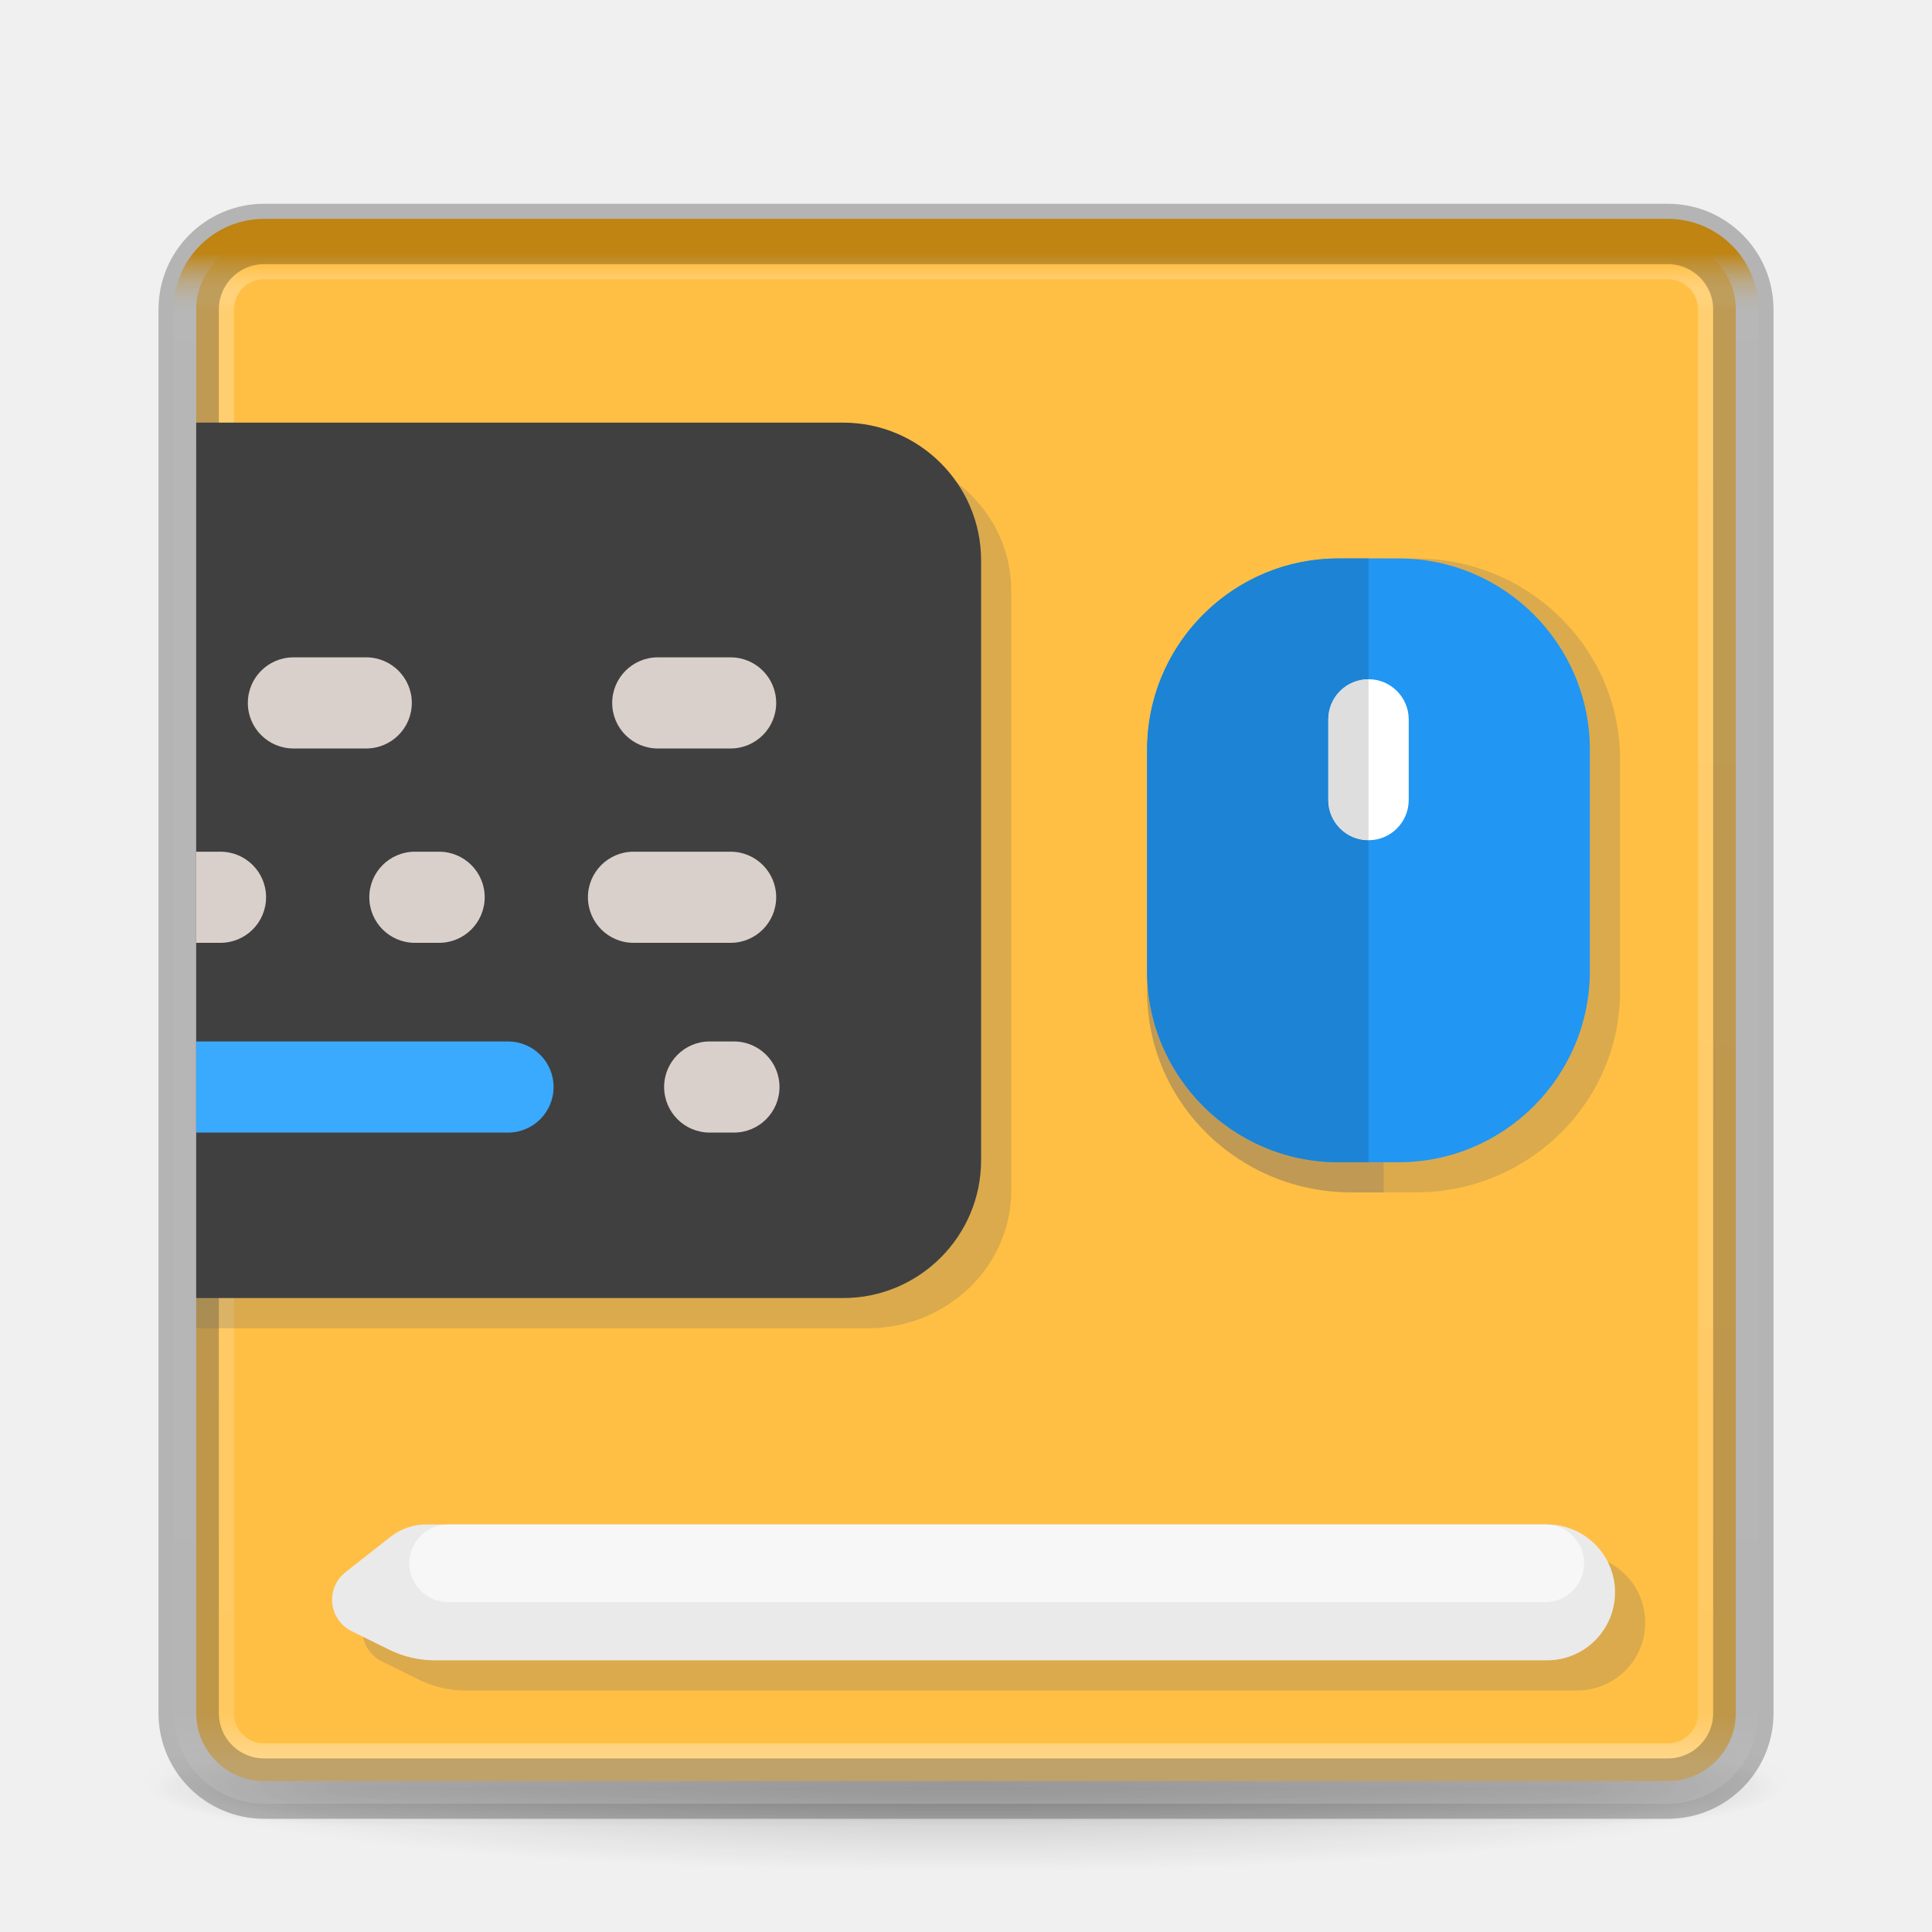
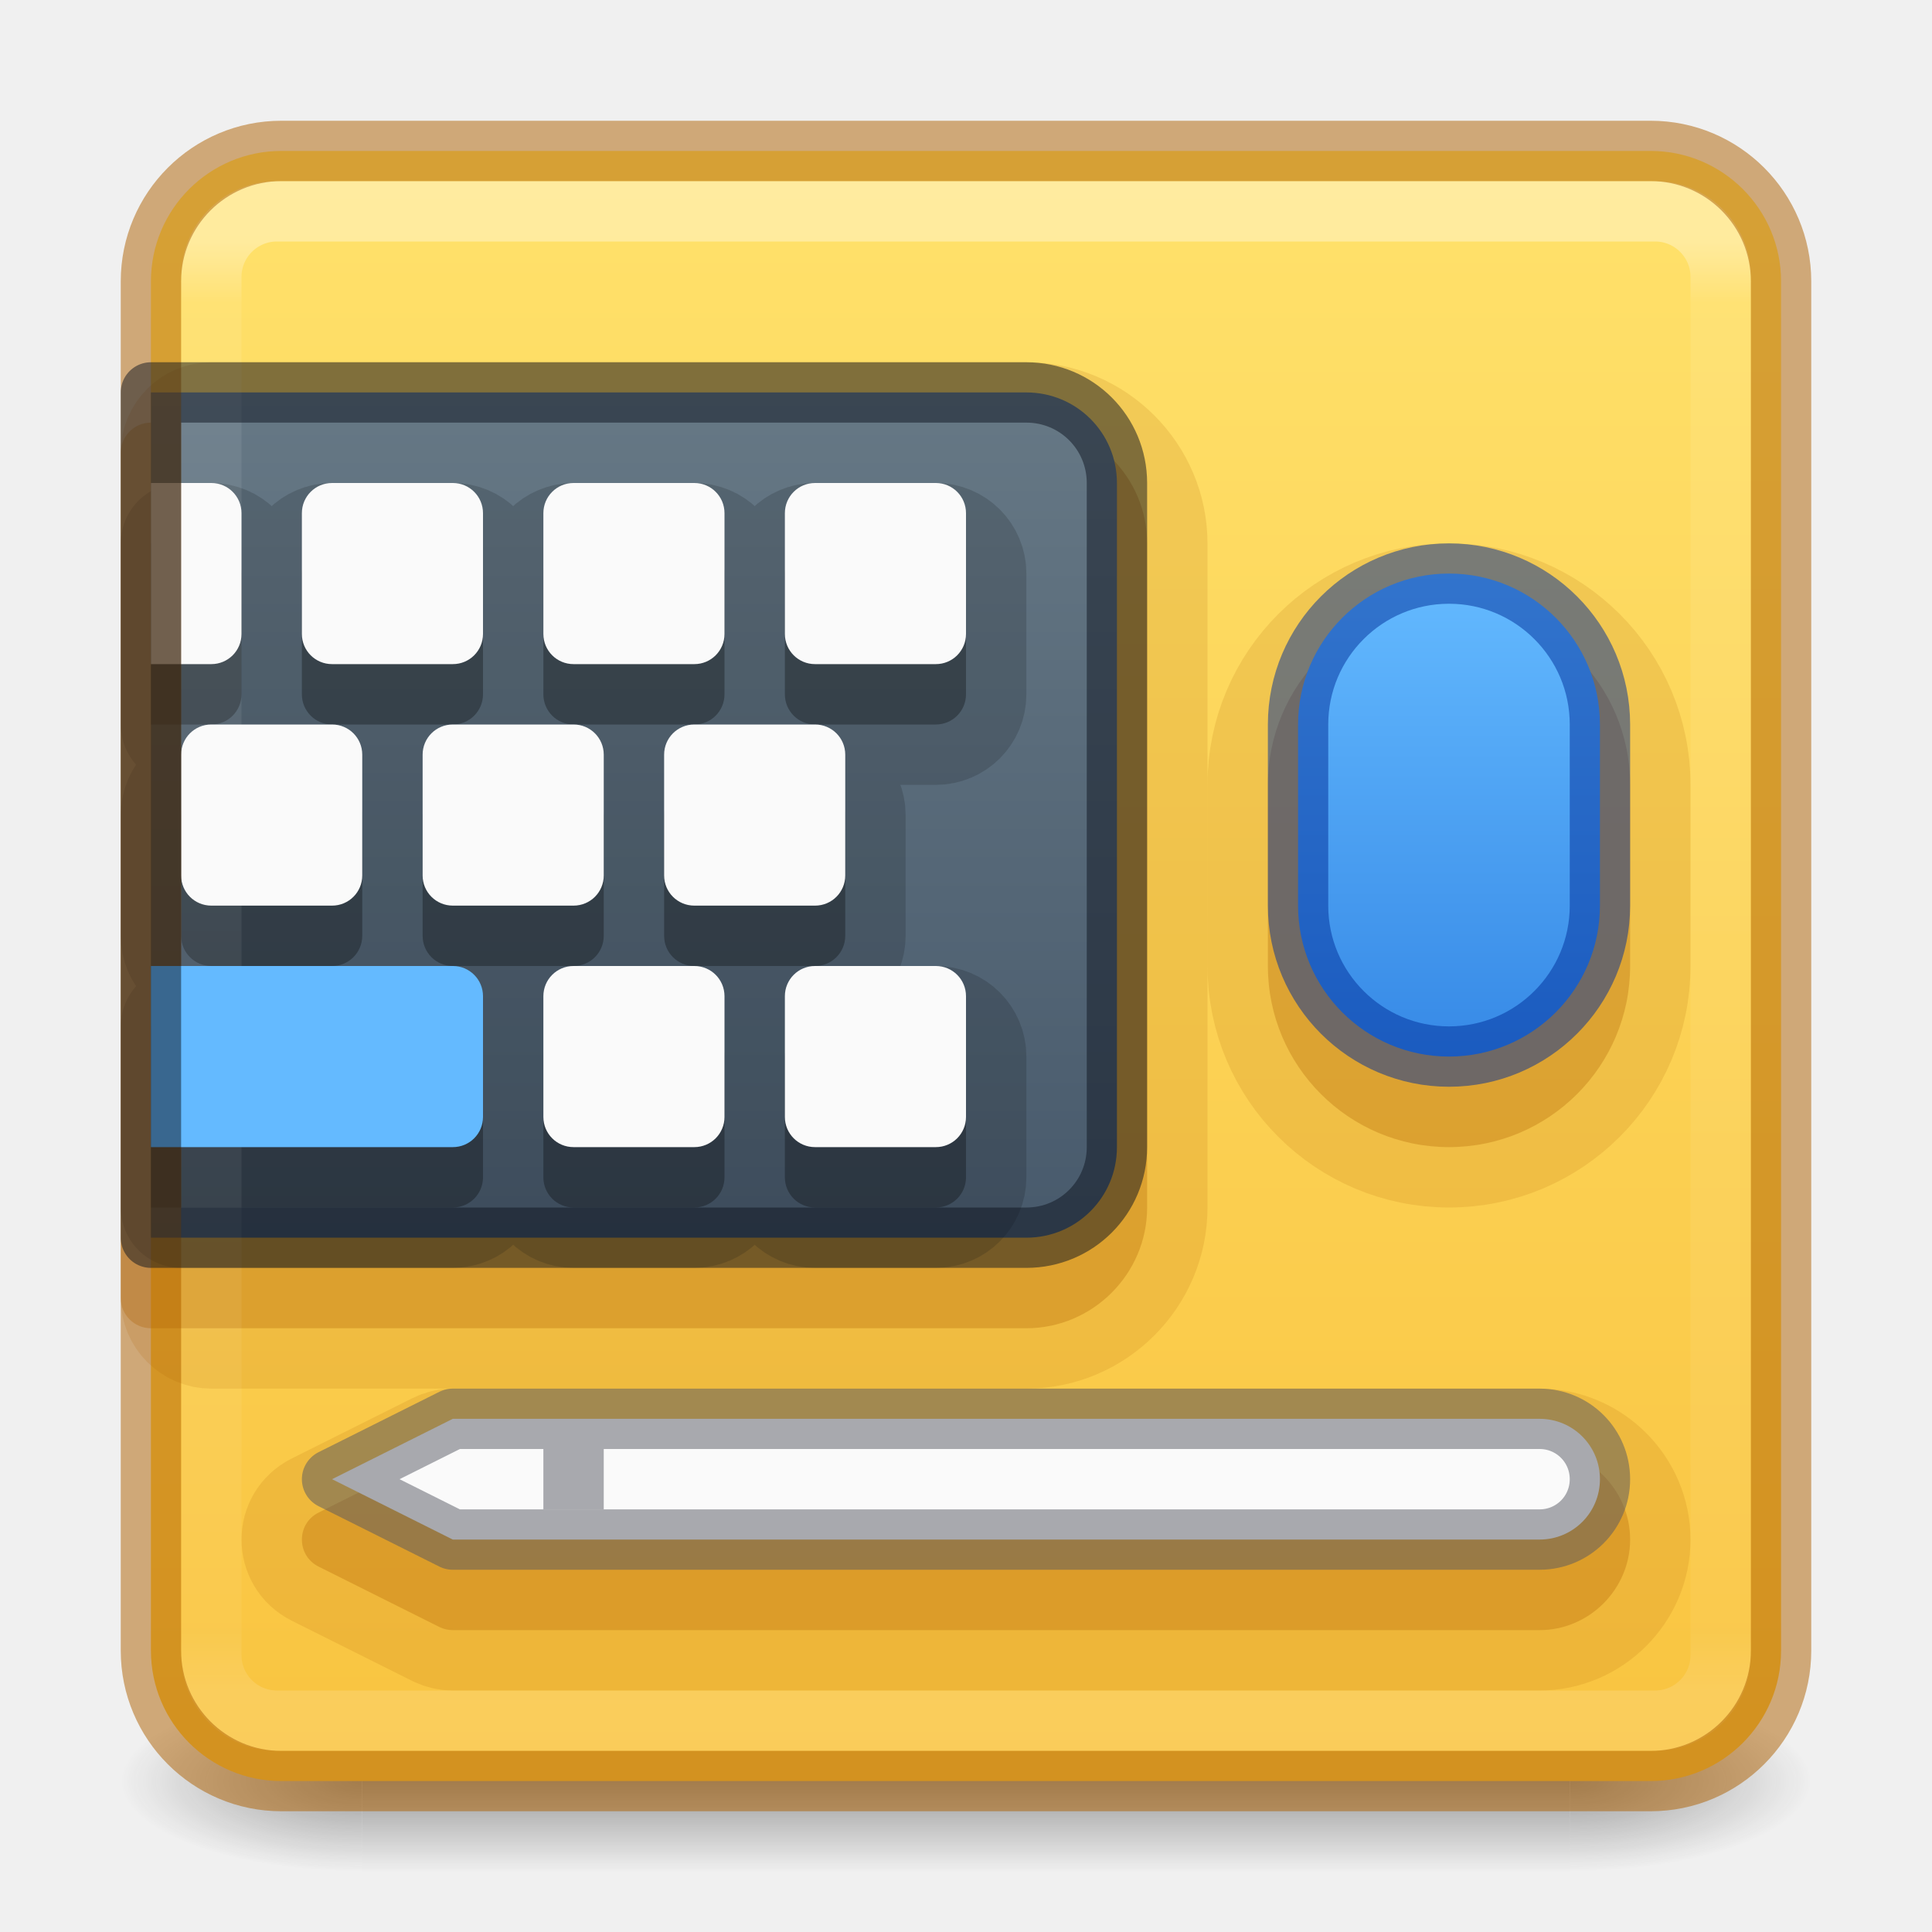
- <svg xmlns="http://www.w3.org/2000/svg" width="32" height="32" viewBox="0 0 32 32" fill="none">
-   <path opacity="0.2" d="M29.75 29.5C29.749 29.898 28.3 30.28 25.722 30.561C23.143 30.842 19.646 31 16 31C12.354 31 8.857 30.842 6.278 30.561C3.7 30.28 2.251 29.898 2.25 29.5C2.25 29.303 2.605 29.108 3.296 28.926C3.987 28.744 5 28.579 6.276 28.44C7.553 28.3 9.069 28.19 10.738 28.114C12.406 28.039 14.194 28 16 28C17.806 28 19.594 28.039 21.262 28.114C22.931 28.19 24.447 28.3 25.724 28.44C27 28.579 28.013 28.744 28.704 28.926C29.395 29.108 29.75 29.303 29.75 29.5Z" fill="url(#paint0_radial)" />
-   <g opacity="0.4">
-     <path opacity="0.4" d="M29.5 29H25.947V30.25H29.5V29Z" fill="url(#paint1_radial)" />
-     <path opacity="0.4" d="M2.5 30.25H6.053V29H2.5V30.25Z" fill="url(#paint2_radial)" />
-     <path opacity="0.4" d="M25.947 29H6.053V30.25H25.947V29Z" fill="url(#paint3_linear)" />
+ <svg xmlns="http://www.w3.org/2000/svg" xmlns:xlink="http://www.w3.org/1999/xlink" id="svg6860" height="32" width="32" version="1.1">
+   <defs id="defs6862">
+     <linearGradient id="linearGradient914">
+       <stop id="stop910" offset="0" style="stop-color:#667885;stop-opacity:1" />
+       <stop id="stop912" offset="1" style="stop-color:#485a6c;stop-opacity:1" />
+     </linearGradient>
+     <linearGradient id="linearGradient879">
+       <stop id="stop875" offset="0" style="stop-color:#64baff;stop-opacity:1" />
+       <stop id="stop877" offset="1" style="stop-color:#3689e6;stop-opacity:1" />
+     </linearGradient>
+     <linearGradient id="linearGradient857">
+       <stop id="stop853" offset="0" style="stop-color:#ffe16b;stop-opacity:1" />
+       <stop id="stop855" offset="1" style="stop-color:#f9c440;stop-opacity:1" />
+     </linearGradient>
+     <linearGradient gradientTransform="matrix(0.422101,0,0,0.422101,-52.55959,1.774787)" gradientUnits="userSpaceOnUse" xlink:href="#linearGradient5803-0" id="linearGradient5915" y2="54.78" x2="167.983" y1="8.508" x1="167.983" />
+     <linearGradient id="linearGradient5803-0">
+       <stop offset="0" style="stop-color:#fff5ef;stop-opacity:1" id="stop5805-3" />
+       <stop offset="1" style="stop-color:#fef8dd;stop-opacity:1" id="stop5807-4" />
+     </linearGradient>
+     <linearGradient gradientTransform="matrix(0.6756757,0,0,0.6756757,-0.216217,-0.2162063)" gradientUnits="userSpaceOnUse" xlink:href="#linearGradient3924-0" id="linearGradient4161" y2="41.76" x2="24" y1="6.24" x1="24" />
+     <linearGradient id="linearGradient3924-0">
+       <stop offset="0" style="stop-color:#ffffff;stop-opacity:1" id="stop3926-6" />
+       <stop offset="0.042" style="stop-color:#ffffff;stop-opacity:0.235" id="stop3928-3" />
+       <stop offset="0.958" style="stop-color:#ffffff;stop-opacity:0.157" id="stop3930-2" />
+       <stop offset="1" style="stop-color:#ffffff;stop-opacity:0.392" id="stop3932-62" />
+     </linearGradient>
+     <radialGradient gradientTransform="matrix(2.175537,0,0,1.4,26.7014,-17.4)" gradientUnits="userSpaceOnUse" xlink:href="#linearGradient3688-166-749-6" id="radialGradient2976" fy="43.5" fx="4.993" r="2.5" cy="43.5" cx="4.993" />
+     <linearGradient id="linearGradient3688-166-749-6">
+       <stop offset="0" style="stop-color:#181818;stop-opacity:1" id="stop2883-8" />
+       <stop offset="1" style="stop-color:#181818;stop-opacity:0" id="stop2885-3" />
+     </linearGradient>
+     <radialGradient gradientTransform="matrix(2.175537,0,0,1.4,-21.2986,-104.4)" gradientUnits="userSpaceOnUse" xlink:href="#linearGradient3688-464-309-7" id="radialGradient2978" fy="43.5" fx="4.993" r="2.5" cy="43.5" cx="4.993" />
+     <linearGradient id="linearGradient3688-464-309-7">
+       <stop offset="0" style="stop-color:#181818;stop-opacity:1" id="stop2889-0" />
+       <stop offset="1" style="stop-color:#181818;stop-opacity:0" id="stop2891-66" />
+     </linearGradient>
+     <linearGradient gradientTransform="matrix(0.9693878,0,0,1,0.7346938,0)" gradientUnits="userSpaceOnUse" xlink:href="#linearGradient3702-501-757-3" id="linearGradient2980" y2="39.999" x2="25.058" y1="47.028" x1="25.058" />
+     <linearGradient id="linearGradient3702-501-757-3">
+       <stop offset="0" style="stop-color:#181818;stop-opacity:0" id="stop2895-3" />
+       <stop offset="0.5" style="stop-color:#181818;stop-opacity:1" id="stop2897-28" />
+       <stop offset="1" style="stop-color:#181818;stop-opacity:0" id="stop2899-8" />
+     </linearGradient>
+     <linearGradient gradientUnits="userSpaceOnUse" y2="29.133" x2="17" y1="3" x1="17" id="linearGradient859" xlink:href="#linearGradient857" />
+     <linearGradient gradientUnits="userSpaceOnUse" y2="17.5" x2="24" y1="9.5" x1="24" id="linearGradient881" xlink:href="#linearGradient879" />
+     <linearGradient gradientUnits="userSpaceOnUse" y2="20.5" x2="10" y1="6.5" x1="10" id="linearGradient916" xlink:href="#linearGradient914" />
+   </defs>
+   <g transform="matrix(0.6999997,0,0,0.3333336,-0.8000002,15.33333)" id="g2036-2" style="display:inline">
+     <g transform="matrix(1.052632,0,0,1.285713,-1.263158,-13.42854)" id="g3712-3" style="opacity:0.4">
+       <rect width="5.429" height="7" x="37.571" y="40" id="rect2801-0" style="fill:url(#radialGradient2976);fill-opacity:1;stroke:none;stroke-width:1" />
+       <rect width="5.429" height="7" x="-10.429" y="-47" transform="scale(-1)" id="rect3696-2" style="fill:url(#radialGradient2978);fill-opacity:1;stroke:none;stroke-width:1" />
+       <rect width="27.143" height="7" x="10.429" y="40" id="rect3700-1" style="fill:url(#linearGradient2980);fill-opacity:1;stroke:none;stroke-width:1" />
+     </g>
  </g>
-   <path d="M27.625 4H4.375C3.754 4 3.25 4.504 3.25 5.125V28.375C3.25 28.996 3.754 29.5 4.375 29.5H27.625C28.246 29.5 28.75 28.996 28.75 28.375V5.125C28.75 4.504 28.246 4 27.625 4Z" fill="#FFBF44" />
-   <path d="M27.625 4.125H4.375C3.823 4.125 3.375 4.573 3.375 5.125V28.375C3.375 28.928 3.823 29.375 4.375 29.375H27.625C28.177 29.375 28.625 28.928 28.625 28.375V5.125C28.625 4.573 28.177 4.125 27.625 4.125Z" stroke="url(#paint4_linear)" stroke-linecap="round" stroke-linejoin="round" />
-   <path opacity="0.25" d="M27.625 3.875H4.375C3.685 3.875 3.125 4.435 3.125 5.125V28.375C3.125 29.066 3.685 29.625 4.375 29.625H27.625C28.315 29.625 28.875 29.066 28.875 28.375V5.125C28.875 4.435 28.315 3.875 27.625 3.875Z" stroke="black" />
-   <path d="M14.377 7.5H3.25V22H14.377C15.685 22 16.75 20.977 16.75 19.718V9.781C16.75 8.523 15.685 7.5 14.377 7.5Z" fill="#696969" fill-opacity="0.24" />
-   <path d="M13.965 7H3.25V21.5H13.965C15.225 21.5 16.25 20.477 16.25 19.218V9.281C16.25 8.023 15.225 7 13.965 7Z" fill="#404040" />
-   <path d="M12.157 17.25H11.754C11.338 17.25 11 17.588 11 18.004C11 18.421 11.338 18.759 11.754 18.759H12.157C12.573 18.759 12.911 18.421 12.911 18.004C12.911 17.588 12.573 17.25 12.157 17.25Z" fill="#DAD0CB" />
-   <path d="M6.117 14.861C6.117 15.278 6.454 15.616 6.871 15.616H7.273C7.69 15.616 8.028 15.278 8.028 14.861C8.028 14.445 7.69 14.107 7.273 14.107H6.871C6.454 14.107 6.117 14.445 6.117 14.861Z" fill="#DAD0CB" />
-   <path d="M4.859 12.397H6.066C6.483 12.397 6.821 12.059 6.821 11.643C6.821 11.226 6.483 10.888 6.066 10.888H4.859C4.443 10.888 4.105 11.226 4.105 11.643C4.105 12.059 4.443 12.397 4.859 12.397Z" fill="#DAD0CB" />
-   <path d="M10.895 12.397H12.102C12.518 12.397 12.856 12.059 12.856 11.643C12.856 11.226 12.518 10.888 12.102 10.888H10.895C10.478 10.888 10.14 11.226 10.14 11.643C10.14 12.059 10.478 12.397 10.895 12.397Z" fill="#DAD0CB" />
-   <path d="M12.102 14.107H10.492C10.076 14.107 9.738 14.445 9.738 14.861C9.738 15.278 10.076 15.616 10.492 15.616H12.102C12.518 15.616 12.856 15.278 12.856 14.861C12.856 14.445 12.518 14.107 12.102 14.107Z" fill="#DAD0CB" />
-   <path d="M3.652 14.107H3.25V15.616H3.652C4.069 15.616 4.407 15.278 4.407 14.861C4.407 14.445 4.069 14.107 3.652 14.107Z" fill="#DAD0CB" />
-   <path d="M8.415 17.25H3.25C3.25 17.25 3.25 17.588 3.25 18.004C3.25 18.421 3.25 18.759 3.25 18.759H8.415C8.831 18.759 9.169 18.421 9.169 18.004C9.169 17.588 8.831 17.25 8.415 17.25Z" fill="#3AAAFF" />
-   <path d="M7.083 25.877C7.228 25.794 7.391 25.75 7.558 25.75H26.125C26.746 25.75 27.25 26.254 27.25 26.875V26.875C27.25 27.496 26.746 28 26.125 28H7.7C7.439 28 7.182 27.94 6.948 27.825L6.324 27.517C6.125 27.419 6 27.217 6 26.996V26.996C6 26.818 6.082 26.65 6.222 26.54L6.97 25.953C7.006 25.925 7.044 25.899 7.083 25.877V25.877Z" fill="#696969" fill-opacity="0.24" />
-   <rect x="7.28" y="25.75" width="19.458" height="1.286" rx="0.643" fill="#696969" fill-opacity="0.24" />
-   <path d="M6.583 25.377C6.728 25.294 6.891 25.25 7.058 25.25H25.625C26.246 25.25 26.75 25.754 26.75 26.375V26.375C26.75 26.996 26.246 27.5 25.625 27.5H7.2C6.939 27.5 6.682 27.44 6.448 27.325L5.824 27.017C5.625 26.919 5.5 26.717 5.5 26.496V26.496C5.5 26.318 5.582 26.15 5.722 26.04L6.47 25.453C6.506 25.425 6.544 25.399 6.583 25.377V25.377Z" fill="#EAEAEA" />
-   <rect x="6.78" y="25.25" width="19.458" height="1.286" rx="0.643" fill="#F7F7F7" />
-   <path d="M23.451 19.75H22.383C20.517 19.75 19 18.258 19 16.425V12.575C19 10.742 20.517 9.25 22.383 9.25H23.451C25.316 9.25 26.833 10.742 26.833 12.575V16.425C26.833 18.258 25.316 19.75 23.451 19.75Z" fill="#696969" fill-opacity="0.24" />
-   <path d="M22.917 14.15C22.523 14.15 22.204 13.836 22.204 13.45V12.05C22.204 11.664 22.523 11.35 22.917 11.35C23.311 11.35 23.629 11.664 23.629 12.05V13.45C23.629 13.836 23.311 14.15 22.917 14.15Z" fill="#696969" fill-opacity="0.24" />
-   <path d="M22.917 9.25H22.383C22.323 9.25 22.264 9.251 22.204 9.254C20.422 9.346 19 10.8 19 12.575V16.425C19 18.258 20.517 19.75 22.383 19.75H22.917V14.15C22.523 14.15 22.204 13.836 22.204 13.45V12.05C22.204 11.664 22.523 11.35 22.917 11.35V9.25Z" fill="#696969" fill-opacity="0.24" />
-   <path d="M22.917 11.35C22.523 11.35 22.204 11.664 22.204 12.05V13.45C22.204 13.836 22.523 14.15 22.917 14.15V11.35Z" fill="#696969" fill-opacity="0.24" />
-   <path d="M23.167 19.25H22.167C20.421 19.25 19 17.829 19 16.083V12.417C19 10.671 20.421 9.25 22.167 9.25H23.167C24.913 9.25 26.333 10.671 26.333 12.417V16.083C26.333 17.829 24.913 19.25 23.167 19.25Z" fill="#2196F3" />
-   <path d="M22.667 13.917C22.298 13.917 22 13.618 22 13.25V11.917C22 11.549 22.298 11.25 22.667 11.25C23.035 11.25 23.333 11.549 23.333 11.917V13.25C23.333 13.618 23.035 13.917 22.667 13.917Z" fill="white" />
-   <path d="M22.667 9.25H22.167C22.111 9.25 22.055 9.251 22 9.254C20.331 9.341 19 10.727 19 12.417V16.083C19 17.829 20.421 19.25 22.167 19.25H22.667V13.917C22.298 13.917 22 13.618 22 13.25V11.917C22 11.549 22.298 11.25 22.667 11.25V9.25Z" fill="#1D83D4" />
-   <path d="M22.667 11.25C22.298 11.25 22 11.549 22 11.917V13.25C22 13.618 22.298 13.917 22.667 13.917V11.25Z" fill="#DEDEDE" />
-   <defs>
-     <radialGradient id="paint0_radial" cx="0" cy="0" r="1" gradientUnits="userSpaceOnUse" gradientTransform="translate(16 29.5005) scale(13.75 1.5)">
-       <stop />
-       <stop offset="1" stop-opacity="0" />
-     </radialGradient>
-     <radialGradient id="paint1_radial" cx="0" cy="0" r="1" gradientUnits="userSpaceOnUse" gradientTransform="translate(25.9424 29.6255) scale(3.55935 0.625)">
-       <stop stop-color="#181818" />
-       <stop offset="1" stop-color="#181818" stop-opacity="0" />
-     </radialGradient>
-     <radialGradient id="paint2_radial" cx="0" cy="0" r="1" gradientUnits="userSpaceOnUse" gradientTransform="translate(6.05762 29.6255) rotate(180) scale(3.55935 0.625)">
-       <stop stop-color="#181818" />
-       <stop offset="1" stop-color="#181818" stop-opacity="0" />
-     </radialGradient>
-     <linearGradient id="paint3_linear" x1="16.752" y1="30.255" x2="16.752" y2="29" gradientUnits="userSpaceOnUse">
-       <stop stop-color="#181818" stop-opacity="0" />
-       <stop offset="0.5" stop-color="#181818" />
-       <stop offset="1" stop-color="#181818" stop-opacity="0" />
-     </linearGradient>
-     <linearGradient id="paint4_linear" x1="16" y1="4.187" x2="16" y2="29.213" gradientUnits="userSpaceOnUse">
-       <stop stop-color="#FFB017" />
-       <stop offset="0.038" stop-color="white" stop-opacity="0.235" />
-       <stop offset="0.967" stop-color="white" stop-opacity="0.157" />
-       <stop offset="1" stop-color="white" stop-opacity="0.392" />
-     </linearGradient>
-   </defs>
+   <rect width="27" height="27" rx="2.16" ry="2.16" x="2.5" y="2.5" id="rect5505" style="color:#000000;display:inline;overflow:visible;visibility:visible;fill:url(#linearGradient859);fill-opacity:1;fill-rule:nonzero;stroke:none;stroke-width:1;marker:none;enable-background:accumulate" />
+   <path style="color:#000000;font-style:normal;font-variant:normal;font-weight:normal;font-stretch:normal;font-size:medium;line-height:normal;font-family:sans-serif;font-variant-ligatures:normal;font-variant-position:normal;font-variant-caps:normal;font-variant-numeric:normal;font-variant-alternates:normal;font-variant-east-asian:normal;font-feature-settings:normal;font-variation-settings:normal;text-indent:0;text-align:start;text-decoration:none;text-decoration-line:none;text-decoration-style:solid;text-decoration-color:#000000;letter-spacing:normal;word-spacing:normal;text-transform:none;writing-mode:lr-tb;direction:ltr;text-orientation:mixed;dominant-baseline:auto;baseline-shift:baseline;text-anchor:start;white-space:normal;shape-padding:0;shape-margin:0;inline-size:0;clip-rule:nonzero;display:inline;overflow:visible;visibility:visible;opacity:0.15;isolation:auto;mix-blend-mode:normal;color-interpolation:sRGB;color-interpolation-filters:linearRGB;solid-color:#000000;solid-opacity:1;vector-effect:none;fill:#ad5f00;fill-opacity:1;fill-rule:nonzero;stroke:#ad5f00;stroke-width:2;stroke-linecap:butt;stroke-linejoin:round;stroke-miterlimit:4;stroke-dasharray:none;stroke-dashoffset:0;stroke-opacity:1;color-rendering:auto;image-rendering:auto;shape-rendering:auto;text-rendering:auto;enable-background:accumulate;stop-color:#000000;stop-opacity:1" d="m 7.5,24 c -0.077,1.33e-4 -0.154,0.018 -0.223,0.053 l -2,1 c -0.369,0.184 -0.369,0.71 0,0.895 l 2,1 C 7.346,26.982 7.423,27 7.5,27 h 18 C 26.322,27 27,26.322 27,25.5 27,24.678 26.322,24 25.5,24 Z" id="path954" />
+   <path id="path952" d="m 7.5,24 c -0.077,1.33e-4 -0.154,0.018 -0.223,0.053 l -2,1 c -0.369,0.184 -0.369,0.71 0,0.895 l 2,1 C 7.346,26.982 7.423,27 7.5,27 h 18 C 26.322,27 27,26.322 27,25.5 27,24.678 26.322,24 25.5,24 Z" style="color:#000000;font-style:normal;font-variant:normal;font-weight:normal;font-stretch:normal;font-size:medium;line-height:normal;font-family:sans-serif;font-variant-ligatures:normal;font-variant-position:normal;font-variant-caps:normal;font-variant-numeric:normal;font-variant-alternates:normal;font-variant-east-asian:normal;font-feature-settings:normal;font-variation-settings:normal;text-indent:0;text-align:start;text-decoration:none;text-decoration-line:none;text-decoration-style:solid;text-decoration-color:#000000;letter-spacing:normal;word-spacing:normal;text-transform:none;writing-mode:lr-tb;direction:ltr;text-orientation:mixed;dominant-baseline:auto;baseline-shift:baseline;text-anchor:start;white-space:normal;shape-padding:0;shape-margin:0;inline-size:0;clip-rule:nonzero;display:inline;overflow:visible;visibility:visible;opacity:0.3;isolation:auto;mix-blend-mode:normal;color-interpolation:sRGB;color-interpolation-filters:linearRGB;solid-color:#000000;solid-opacity:1;vector-effect:none;fill:#ad5f00;fill-opacity:1;fill-rule:nonzero;stroke:none;stroke-width:1;stroke-linecap:butt;stroke-linejoin:round;stroke-miterlimit:4;stroke-dasharray:none;stroke-dashoffset:0;stroke-opacity:1;color-rendering:auto;image-rendering:auto;shape-rendering:auto;text-rendering:auto;enable-background:accumulate;stop-color:#000000;stop-opacity:1" />
+   <path style="color:#000000;font-style:normal;font-variant:normal;font-weight:normal;font-stretch:normal;font-size:medium;line-height:normal;font-family:sans-serif;font-variant-ligatures:normal;font-variant-position:normal;font-variant-caps:normal;font-variant-numeric:normal;font-variant-alternates:normal;font-variant-east-asian:normal;font-feature-settings:normal;font-variation-settings:normal;text-indent:0;text-align:start;text-decoration:none;text-decoration-line:none;text-decoration-style:solid;text-decoration-color:#000000;letter-spacing:normal;word-spacing:normal;text-transform:none;writing-mode:lr-tb;direction:ltr;text-orientation:mixed;dominant-baseline:auto;baseline-shift:baseline;text-anchor:start;white-space:normal;shape-padding:0;shape-margin:0;inline-size:0;clip-rule:nonzero;display:inline;overflow:visible;visibility:visible;opacity:0.15;isolation:auto;mix-blend-mode:normal;color-interpolation:sRGB;color-interpolation-filters:linearRGB;solid-color:#000000;solid-opacity:1;vector-effect:none;fill:#ad5f00;fill-opacity:1;fill-rule:nonzero;stroke:#ad5f00;stroke-width:2;stroke-linecap:butt;stroke-linejoin:round;stroke-miterlimit:4;stroke-dasharray:none;stroke-dashoffset:0;stroke-opacity:1;color-rendering:auto;image-rendering:auto;shape-rendering:auto;text-rendering:auto;enable-background:accumulate;stop-color:#000000;stop-opacity:1" d="M 3.5,7 C 3.224,7 3,7.224 3,7.5 v 14 c 2.76e-5,0.276 0.224,0.5 0.5,0.5 H 17 c 1.099,0 2,-0.901 2,-2 V 9 C 19,7.901 18.099,7 17,7 Z" id="path946" />
+   <path id="path944" d="M 2.5,7 C 2.224,7 2,7.224 2,7.5 v 14 c 2.76e-5,0.276 0.224,0.5 0.5,0.5 H 17 c 1.099,0 2,-0.901 2,-2 V 9 C 19,7.901 18.099,7 17,7 Z" style="color:#000000;font-style:normal;font-variant:normal;font-weight:normal;font-stretch:normal;font-size:medium;line-height:normal;font-family:sans-serif;font-variant-ligatures:normal;font-variant-position:normal;font-variant-caps:normal;font-variant-numeric:normal;font-variant-alternates:normal;font-variant-east-asian:normal;font-feature-settings:normal;font-variation-settings:normal;text-indent:0;text-align:start;text-decoration:none;text-decoration-line:none;text-decoration-style:solid;text-decoration-color:#000000;letter-spacing:normal;word-spacing:normal;text-transform:none;writing-mode:lr-tb;direction:ltr;text-orientation:mixed;dominant-baseline:auto;baseline-shift:baseline;text-anchor:start;white-space:normal;shape-padding:0;shape-margin:0;inline-size:0;clip-rule:nonzero;display:inline;overflow:visible;visibility:visible;opacity:0.3;isolation:auto;mix-blend-mode:normal;color-interpolation:sRGB;color-interpolation-filters:linearRGB;solid-color:#000000;solid-opacity:1;vector-effect:none;fill:#ad5f00;fill-opacity:1;fill-rule:nonzero;stroke:none;stroke-width:1;stroke-linecap:butt;stroke-linejoin:round;stroke-miterlimit:4;stroke-dasharray:none;stroke-dashoffset:0;stroke-opacity:1;color-rendering:auto;image-rendering:auto;shape-rendering:auto;text-rendering:auto;enable-background:accumulate;stop-color:#000000;stop-opacity:1" />
+   <rect style="opacity:0.15;fill:#ad5f00;fill-opacity:1;stroke:#ad5f00;stroke-width:2;stroke-linejoin:round;stroke-opacity:1;stop-color:#000000" id="rect938" width="6" height="9" x="21" y="10" rx="3" ry="3" />
+   <rect ry="3" rx="3" y="10" x="21" height="9" width="6" id="rect936" style="opacity:0.3;fill:#ad5f00;fill-opacity:1;stroke:none;stroke-width:2;stroke-linejoin:round;stroke-opacity:1;stop-color:#000000" />
+   <path id="path908" style="opacity:1;fill:url(#linearGradient916);stroke:none;stroke-width:1;stroke-linejoin:round;stop-color:#000000;fill-opacity:1" d="M 2.5,6.5 H 17 c 0.831,0 1.5,0.669 1.5,1.5 v 11 c 0,0.831 -0.669,1.5 -1.5,1.5 H 2.5 c 0,-2.5 0,-11.5 0,-14 z" />
+   <path id="path934" style="opacity:0.15;fill:#000000;fill-opacity:1;stroke:#000000;stroke-width:2;stroke-linejoin:round;stroke-opacity:1;stop-color:#000000" d="m 3,9 v 3 H 3.5 C 3.777,12 4,11.777 4,11.5 v -2 C 4,9.223 3.777,9 3.5,9 Z M 5.5,9 C 5.223,9 5,9.223 5,9.5 v 2 C 5,11.777 5.223,12 5.5,12 h 2 C 7.777,12 8,11.777 8,11.5 v -2 C 8,9.223 7.777,9 7.5,9 Z m 4,0 C 9.223,9 9,9.223 9,9.5 v 2 C 9,11.777 9.223,12 9.5,12 h 2 c 0.277,0 0.5,-0.223 0.5,-0.5 v -2 C 12,9.223 11.777,9 11.5,9 Z m 4,0 C 13.223,9 13,9.223 13,9.5 v 2 c 0,0.277 0.223,0.5 0.5,0.5 h 2 c 0.277,0 0.5,-0.223 0.5,-0.5 v -2 C 16,9.223 15.777,9 15.5,9 Z m -10,4 C 3.223,13 3,13.223 3,13.5 v 2 C 3,15.777 3.223,16 3.5,16 h 2 C 5.777,16 6,15.777 6,15.5 v -2 C 6,13.223 5.777,13 5.5,13 Z m 4,0 C 7.223,13 7,13.223 7,13.5 v 2 C 7,15.777 7.223,16 7.5,16 h 2 C 9.777,16 10,15.777 10,15.5 v -2 C 10,13.223 9.777,13 9.5,13 Z m 4,0 C 11.223,13 11,13.223 11,13.5 v 2 c 0,0.277 0.223,0.5 0.5,0.5 h 2 c 0.277,0 0.5,-0.223 0.5,-0.5 v -2 C 14,13.223 13.777,13 13.5,13 Z M 3,17 v 3 H 7.5 C 7.777,20 8,19.777 8,19.5 v -2 C 8,17.223 7.777,17 7.5,17 Z m 6.5,0 C 9.223,17 9,17.223 9,17.5 v 2 C 9,19.777 9.223,20 9.5,20 h 2 c 0.277,0 0.5,-0.223 0.5,-0.5 v -2 C 12,17.223 11.777,17 11.5,17 Z m 4,0 C 13.223,17 13,17.223 13,17.5 v 2 c 0,0.277 0.223,0.5 0.5,0.5 h 2 c 0.277,0 0.5,-0.223 0.5,-0.5 v -2 C 16,17.223 15.777,17 15.5,17 Z" />
+   <path d="m 2.5,9 v 3 h 1 C 3.777,12 4,11.777 4,11.5 v -2 C 4,9.223 3.777,9 3.5,9 Z m 3,0 C 5.223,9 5,9.223 5,9.5 v 2 C 5,11.777 5.223,12 5.5,12 h 2 C 7.777,12 8,11.777 8,11.5 v -2 C 8,9.223 7.777,9 7.5,9 Z m 4,0 C 9.223,9 9,9.223 9,9.5 v 2 C 9,11.777 9.223,12 9.5,12 h 2 c 0.277,0 0.5,-0.223 0.5,-0.5 v -2 C 12,9.223 11.777,9 11.5,9 Z m 4,0 C 13.223,9 13,9.223 13,9.5 v 2 c 0,0.277 0.223,0.5 0.5,0.5 h 2 c 0.277,0 0.5,-0.223 0.5,-0.5 v -2 C 16,9.223 15.777,9 15.5,9 Z m -10,4 C 3.223,13 3,13.223 3,13.5 v 2 C 3,15.777 3.223,16 3.5,16 h 2 C 5.777,16 6,15.777 6,15.5 v -2 C 6,13.223 5.777,13 5.5,13 Z m 4,0 C 7.223,13 7,13.223 7,13.5 v 2 C 7,15.777 7.223,16 7.5,16 h 2 C 9.777,16 10,15.777 10,15.5 v -2 C 10,13.223 9.777,13 9.5,13 Z m 4,0 C 11.223,13 11,13.223 11,13.5 v 2 c 0,0.277 0.223,0.5 0.5,0.5 h 2 c 0.277,0 0.5,-0.223 0.5,-0.5 v -2 C 14,13.223 13.777,13 13.5,13 Z m -9,4 v 3 h 5 C 7.777,20 8,19.777 8,19.5 v -2 C 8,17.223 7.777,17 7.5,17 Z m 7,0 C 9.223,17 9,17.223 9,17.5 v 2 C 9,19.777 9.223,20 9.5,20 h 2 c 0.277,0 0.5,-0.223 0.5,-0.5 v -2 C 12,17.223 11.777,17 11.5,17 Z m 4,0 C 13.223,17 13,17.223 13,17.5 v 2 c 0,0.277 0.223,0.5 0.5,0.5 h 2 c 0.277,0 0.5,-0.223 0.5,-0.5 v -2 C 16,17.223 15.777,17 15.5,17 Z" style="opacity:0.3;fill:#000000;fill-opacity:1;stroke:none;stroke-width:1;stroke-linejoin:round;stop-color:#000000" id="path929" />
+   <path d="M 2.5 8 L 2.5 11 L 3.5 11 C 3.777 11 4 10.777 4 10.5 L 4 8.5 C 4 8.223 3.777 8 3.5 8 L 2.5 8 z M 5.5 8 C 5.223 8 5 8.223 5 8.5 L 5 10.5 C 5 10.777 5.223 11 5.5 11 L 7.5 11 C 7.777 11 8 10.777 8 10.5 L 8 8.5 C 8 8.223 7.777 8 7.5 8 L 5.5 8 z M 9.5 8 C 9.223 8 9 8.223 9 8.5 L 9 10.5 C 9 10.777 9.223 11 9.5 11 L 11.5 11 C 11.777 11 12 10.777 12 10.5 L 12 8.5 C 12 8.223 11.777 8 11.5 8 L 9.5 8 z M 13.5 8 C 13.223 8 13 8.223 13 8.5 L 13 10.5 C 13 10.777 13.223 11 13.5 11 L 15.5 11 C 15.777 11 16 10.777 16 10.5 L 16 8.5 C 16 8.223 15.777 8 15.5 8 L 13.5 8 z M 3.5 12 C 3.223 12 3 12.223 3 12.5 L 3 14.5 C 3 14.777 3.223 15 3.5 15 L 5.5 15 C 5.777 15 6 14.777 6 14.5 L 6 12.5 C 6 12.223 5.777 12 5.5 12 L 3.5 12 z M 7.5 12 C 7.223 12 7 12.223 7 12.5 L 7 14.5 C 7 14.777 7.223 15 7.5 15 L 9.5 15 C 9.777 15 10 14.777 10 14.5 L 10 12.5 C 10 12.223 9.777 12 9.5 12 L 7.5 12 z M 11.5 12 C 11.223 12 11 12.223 11 12.5 L 11 14.5 C 11 14.777 11.223 15 11.5 15 L 13.5 15 C 13.777 15 14 14.777 14 14.5 L 14 12.5 C 14 12.223 13.777 12 13.5 12 L 11.5 12 z M 9.5 16 C 9.223 16 9 16.223 9 16.5 L 9 18.5 C 9 18.777 9.223 19 9.5 19 L 11.5 19 C 11.777 19 12 18.777 12 18.5 L 12 16.5 C 12 16.223 11.777 16 11.5 16 L 9.5 16 z M 13.5 16 C 13.223 16 13 16.223 13 16.5 L 13 18.5 C 13 18.777 13.223 19 13.5 19 L 15.5 19 C 15.777 19 16 18.777 16 18.5 L 16 16.5 C 16 16.223 15.777 16 15.5 16 L 13.5 16 z " style="opacity:1;fill:#fafafa;stroke:none;stroke-width:1;stroke-linejoin:round;stop-color:#000000" id="rect888" />
+   <rect width="25" height="25" rx="1.087" ry="1.087" x="3.5" y="3.5" id="rect6741-7-4" style="opacity:0.35;fill:none;stroke:url(#linearGradient4161);stroke-width:1;stroke-linecap:round;stroke-linejoin:round;stroke-miterlimit:4;stroke-dasharray:none;stroke-dashoffset:0;stroke-opacity:1" />
+   <rect width="27" height="27" rx="2.16" ry="2.16" x="2.5" y="2.5" id="rect5505-6" style="color:#000000;display:inline;overflow:visible;visibility:visible;opacity:0.5;fill:none;stroke:#ad5f00;stroke-width:1;stroke-linecap:round;stroke-linejoin:round;stroke-miterlimit:4;stroke-dasharray:none;stroke-dashoffset:0;stroke-opacity:1;marker:none;enable-background:accumulate" />
+   <path d="m 2.5,16 h 5 C 7.777,16 8,16.223 8,16.5 v 2 C 8,18.777 7.777,19 7.5,19 h -5 c 0,-1 0,-2 0,-3 z" style="opacity:1;fill:#64baff;stroke:none;stroke-width:1;stroke-linejoin:round;stop-color:#000000" id="rect906" />
+   <path d="M 2.5,6.5 H 17 c 0.831,0 1.5,0.669 1.5,1.5 v 11 c 0,0.831 -0.669,1.5 -1.5,1.5 H 2.5 c 0,-2.5 0,-11.5 0,-14 z" style="opacity:0.5;fill:none;stroke:#0e141f;stroke-width:1;stroke-linejoin:round;stop-color:#000000" id="rect866" />
+   <rect style="opacity:1;fill:url(#linearGradient881);stroke:none;stroke-width:1;stroke-linejoin:round;stop-color:#000000;fill-opacity:1" id="rect873" width="5" height="8" x="21.5" y="9.5" rx="2.5" ry="2.5" />
+   <rect ry="2.5" rx="2.5" y="9.5" x="21.5" height="8" width="5" id="rect868" style="opacity:0.5;fill:none;stroke:#002e99;stroke-width:1;stroke-linejoin:round;stop-color:#000000" />
+   <path id="path886" style="opacity:1;fill:#fafafa;stroke:none;stroke-width:1;stroke-linejoin:round;stop-color:#000000" d="m 7.5,23.5 h 18 c 0.554,0 1,0.446 1,1 0,0.554 -0.446,1 -1,1 h -18 l -2,-1 z" />
+   <path d="m 7.5,23.5 h 18 c 0.554,0 1,0.446 1,1 0,0.554 -0.446,1 -1,1 h -18 l -2,-1 z" style="opacity:0.5;fill:none;stroke:#555761;stroke-width:1;stroke-linejoin:round;stop-color:#000000" id="rect870" />
+   <rect ry="0" rx="0" y="24" x="9" height="1" width="1" id="rect884" style="opacity:0.5;fill:#555761;stroke:none;stroke-width:1;stroke-linejoin:round;stop-color:#000000" />
</svg>
